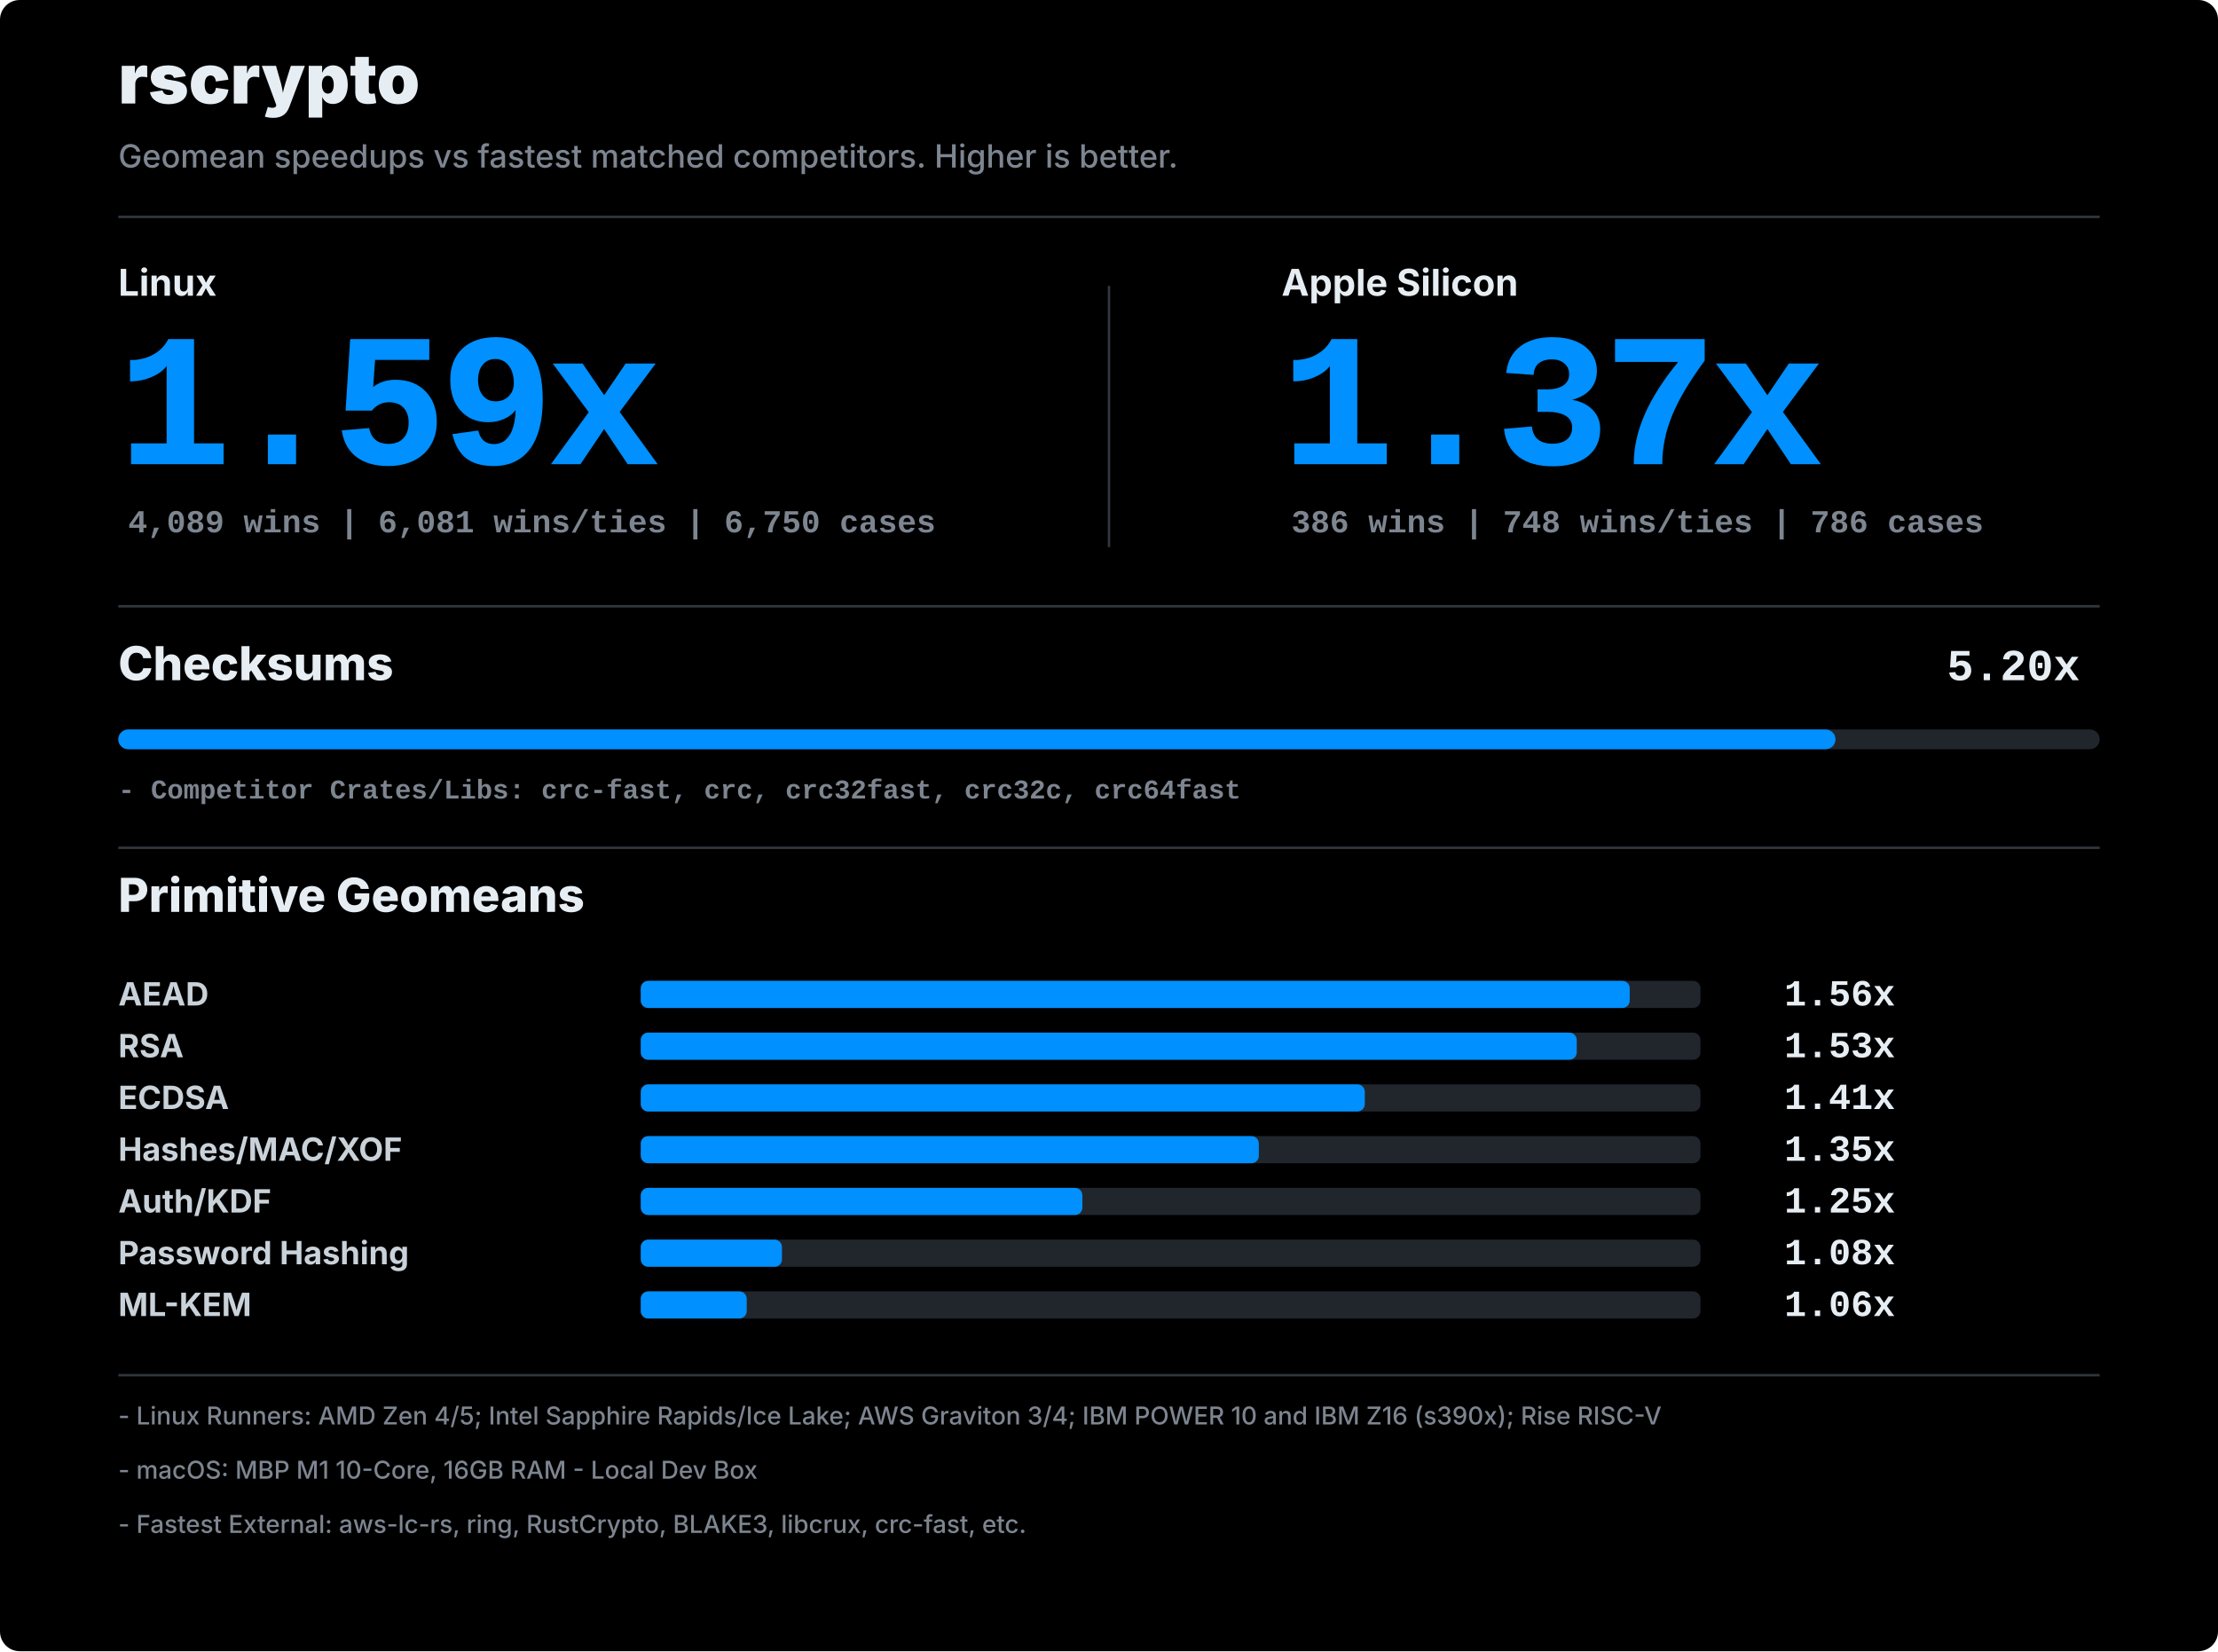
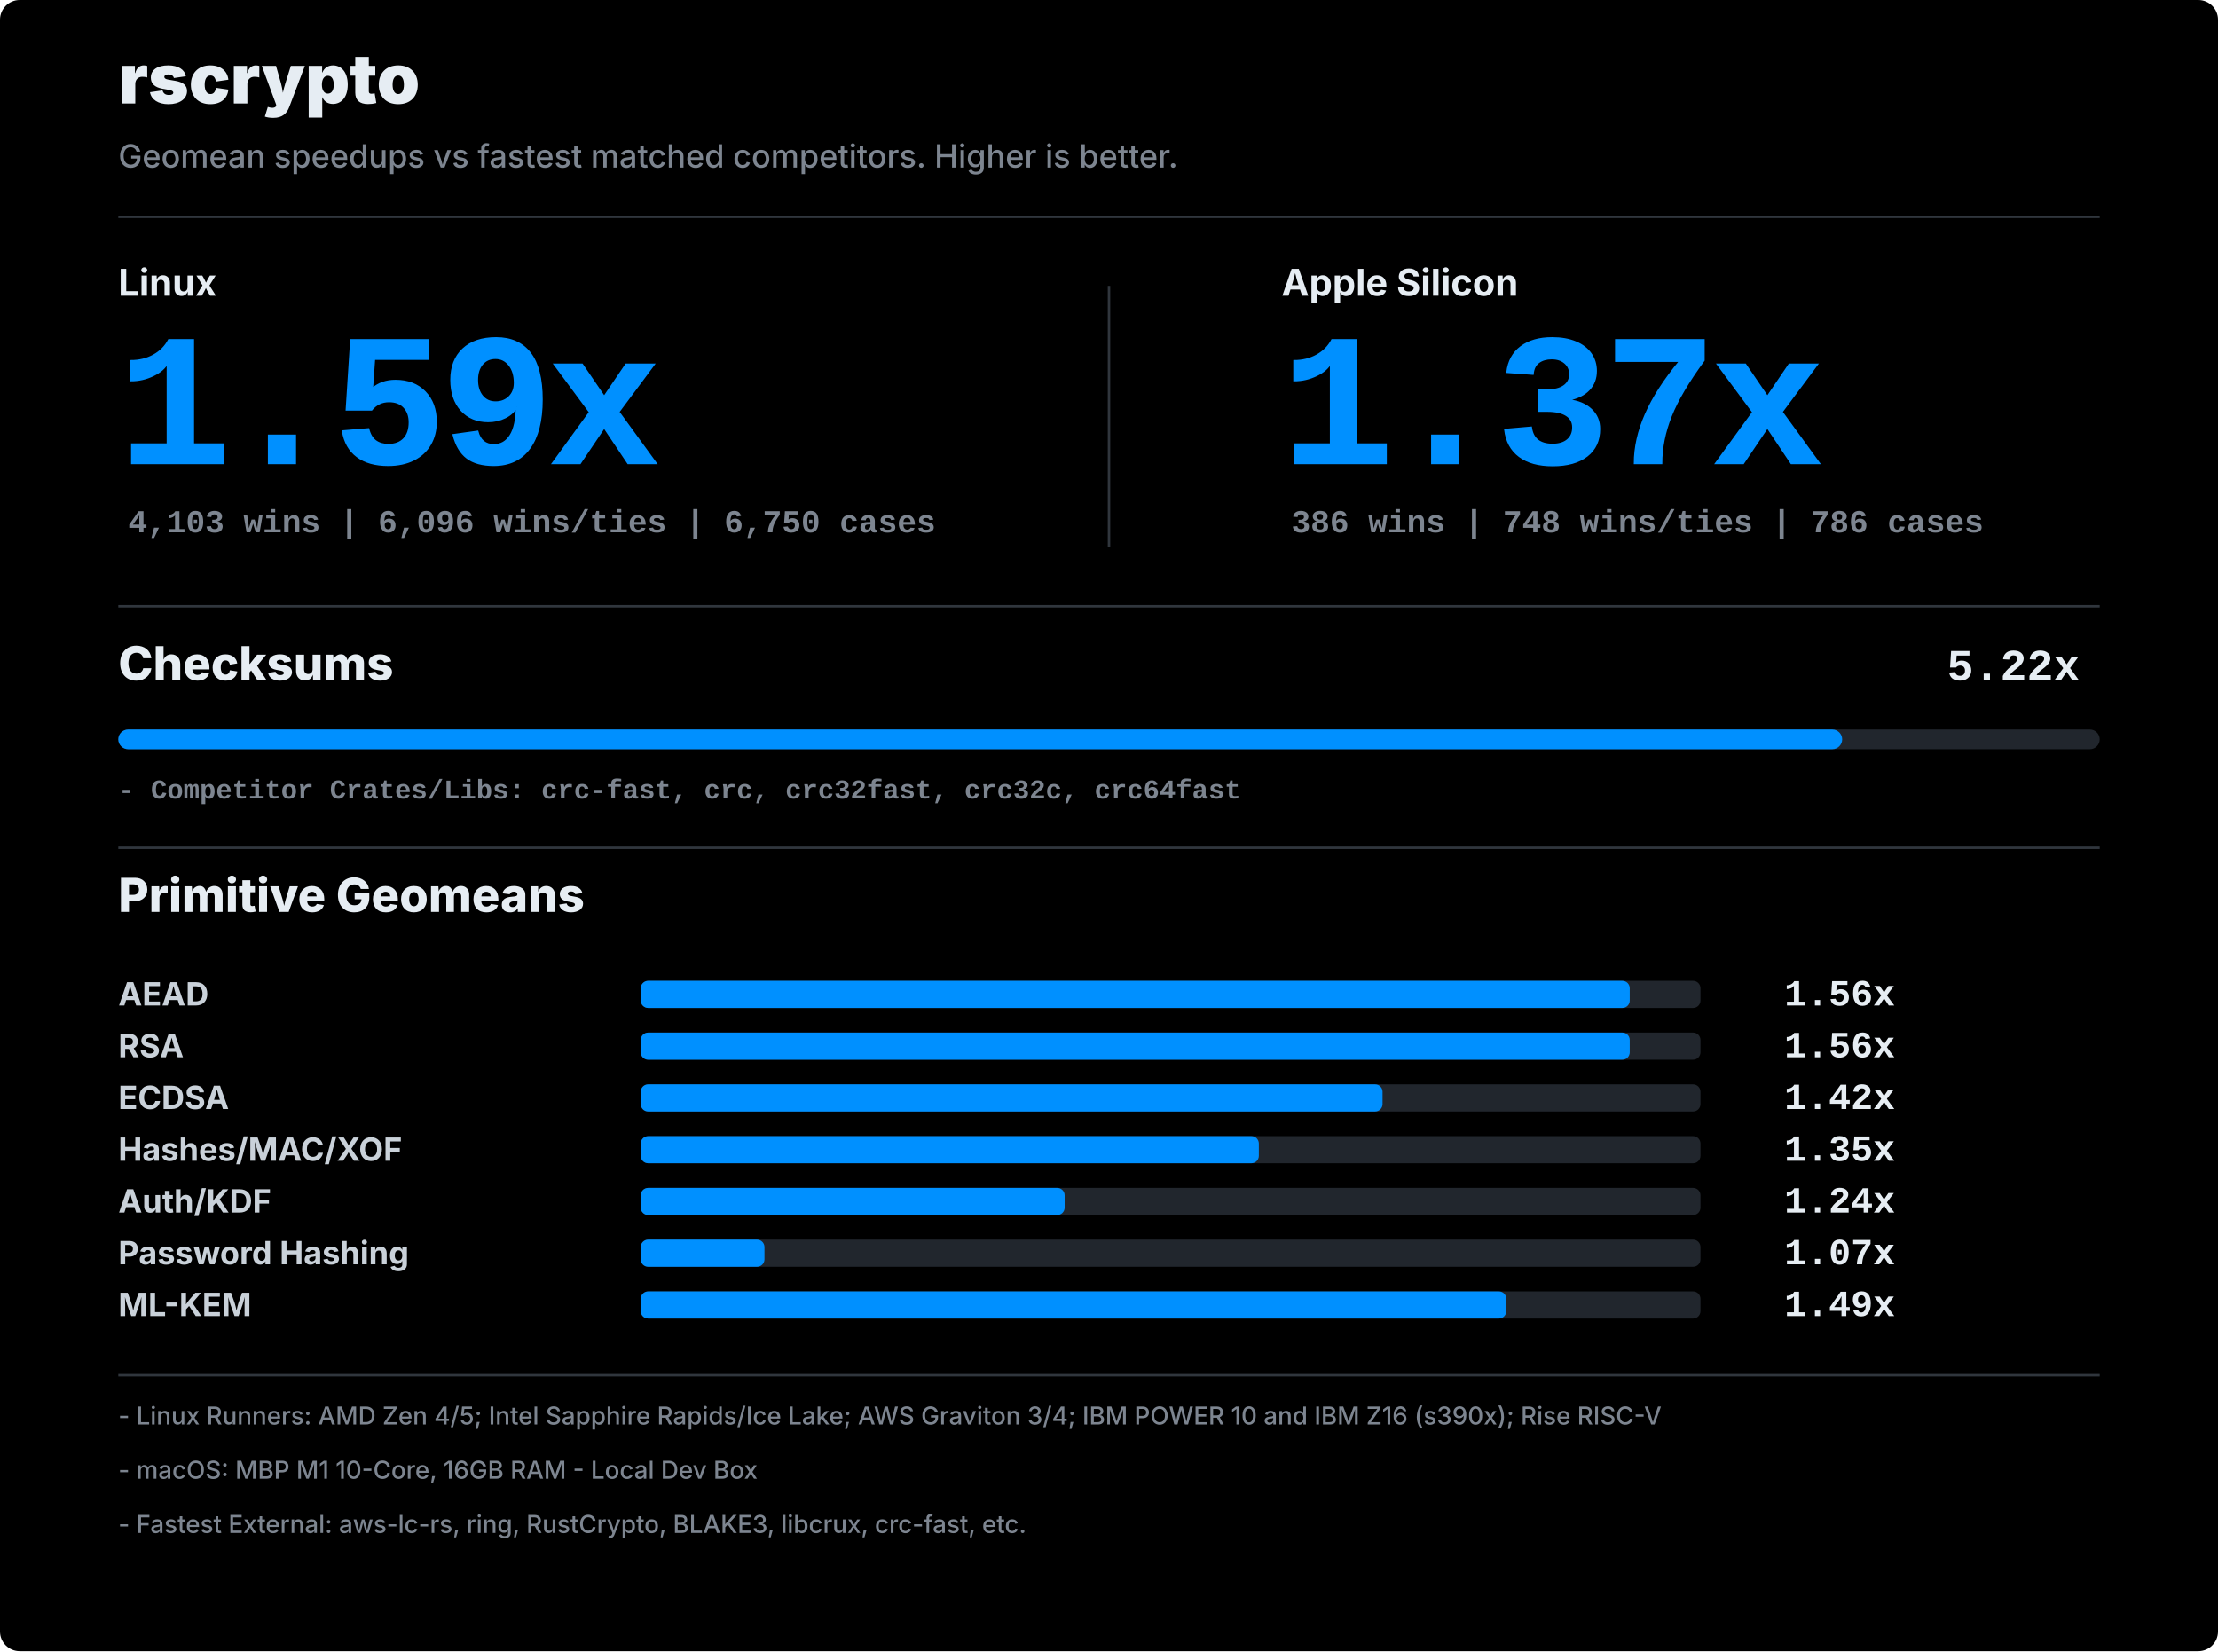
<svg xmlns="http://www.w3.org/2000/svg" viewBox="0 0 900 670">
  <style>
text.sans { font-family: ui-sans-serif, -apple-system, BlinkMacSystemFont, 'Segoe UI', sans-serif; }
text.mono { font-family: ui-monospace, SFMono-Regular, Menlo, Consolas, 'Liberation Mono', monospace; }
text.hero { letter-spacing: -2px; paint-order: stroke fill; stroke: #0090FF; stroke-width: 0.7px; }
</style>
  <rect x="0" y="0" width="900" height="670" fill="#000000" rx="8" />
  <text class="sans" x="48.0" y="42.0" text-anchor="start" font-size="28" font-weight="850" fill="#e6edf3">rscrypto</text>
  <text class="sans" x="48.0" y="68.0" text-anchor="start" font-size="13" font-weight="500" fill="#7d8590">Geomean speedups vs fastest matched competitors. Higher is better.</text>
  <line x1="48" y1="88" x2="852" y2="88" stroke="#30363d" stroke-width="1" />
  <text class="sans" x="48.0" y="120.0" text-anchor="start" font-size="15" font-weight="750" fill="#e6edf3">Linux</text>
  <text class="mono hero" x="48.0" y="188.0" text-anchor="start" font-size="76" font-weight="900" fill="#0090FF">1.59x</text>
-   <text class="mono" x="52.0" y="216.0" text-anchor="start" font-size="13" font-weight="550" fill="#7d8590">4,089 wins | 6,081 wins/ties | 6,750 cases</text>
+   <text class="mono" x="52.0" y="216.0" text-anchor="start" font-size="13" font-weight="550" fill="#7d8590">4,103 wins | 6,096 wins/ties | 6,750 cases</text>
  <text class="sans" x="520.0" y="120.0" text-anchor="start" font-size="15" font-weight="750" fill="#e6edf3">Apple Silicon</text>
  <text class="mono hero" x="520.0" y="188.0" text-anchor="start" font-size="76" font-weight="900" fill="#0090FF">1.37x</text>
  <text class="mono" x="524.0" y="216.0" text-anchor="start" font-size="13" font-weight="550" fill="#7d8590">386 wins | 748 wins/ties | 786 cases</text>
  <line x1="450" y1="116" x2="450" y2="222" stroke="#30363d" stroke-width="1" />
  <line x1="48" y1="246" x2="852" y2="246" stroke="#30363d" stroke-width="1" />
  <text class="sans" x="48.0" y="276.0" text-anchor="start" font-size="19" font-weight="800" fill="#e6edf3">Checksums</text>
-   <text class="mono" x="790.0" y="276.0" text-anchor="start" font-size="18" font-weight="900" fill="#e6edf3">5.20x</text>
+   <text class="mono" x="790.0" y="276.0" text-anchor="start" font-size="18" font-weight="900" fill="#e6edf3">5.22x</text>
  <rect x="48.0" y="296" width="804.0" height="8" fill="#21262d" rx="4" />
-   <rect x="48.0" y="296" width="696.8" height="8" fill="#0090FF" rx="4" />
+   <rect x="48.0" y="296" width="699.5" height="8" fill="#0090FF" rx="4" />
  <text class="mono" x="48.0" y="324.0" text-anchor="start" font-size="11" font-weight="550" fill="#7d8590">- Competitor Crates/Libs: crc-fast, crc, crc32fast, crc32c, crc64fast</text>
  <line x1="48" y1="344" x2="852" y2="344" stroke="#30363d" stroke-width="1" />
  <text class="sans" x="48.0" y="370.0" text-anchor="start" font-size="19" font-weight="800" fill="#e6edf3">Primitive Geomeans</text>
  <text class="sans" x="48.0" y="408.0" text-anchor="start" font-size="13" font-weight="700" fill="#c9d1d9">AEAD</text>
  <rect x="260.0" y="398.0" width="430.0" height="11.0" fill="#21262d" rx="3" />
  <rect x="260.0" y="398.0" width="401.3" height="11.0" fill="#0090FF" rx="3" />
  <text class="mono" x="724.0" y="408.0" text-anchor="start" font-size="15" font-weight="850" fill="#e6edf3">1.56x</text>
  <text class="sans" x="48.0" y="429.0" text-anchor="start" font-size="13" font-weight="700" fill="#c9d1d9">RSA</text>
  <rect x="260.0" y="419.0" width="430.0" height="11.0" fill="#21262d" rx="3" />
-   <rect x="260.0" y="419.0" width="379.8" height="11.0" fill="#0090FF" rx="3" />
-   <text class="mono" x="724.0" y="429.0" text-anchor="start" font-size="15" font-weight="850" fill="#e6edf3">1.53x</text>
+   <rect x="260.0" y="419.0" width="401.3" height="11.0" fill="#0090FF" rx="3" />
+   <text class="mono" x="724.0" y="429.0" text-anchor="start" font-size="15" font-weight="850" fill="#e6edf3">1.56x</text>
  <text class="sans" x="48.0" y="450.0" text-anchor="start" font-size="13" font-weight="700" fill="#c9d1d9">ECDSA</text>
  <rect x="260.0" y="440.0" width="430.0" height="11.0" fill="#21262d" rx="3" />
-   <rect x="260.0" y="440.0" width="293.8" height="11.0" fill="#0090FF" rx="3" />
-   <text class="mono" x="724.0" y="450.0" text-anchor="start" font-size="15" font-weight="850" fill="#e6edf3">1.41x</text>
+   <rect x="260.0" y="440.0" width="301.0" height="11.0" fill="#0090FF" rx="3" />
+   <text class="mono" x="724.0" y="450.0" text-anchor="start" font-size="15" font-weight="850" fill="#e6edf3">1.42x</text>
  <text class="sans" x="48.0" y="471.0" text-anchor="start" font-size="13" font-weight="700" fill="#c9d1d9">Hashes/MAC/XOF</text>
  <rect x="260.0" y="461.0" width="430.0" height="11.0" fill="#21262d" rx="3" />
  <rect x="260.0" y="461.0" width="250.8" height="11.0" fill="#0090FF" rx="3" />
  <text class="mono" x="724.0" y="471.0" text-anchor="start" font-size="15" font-weight="850" fill="#e6edf3">1.35x</text>
  <text class="sans" x="48.0" y="492.0" text-anchor="start" font-size="13" font-weight="700" fill="#c9d1d9">Auth/KDF</text>
  <rect x="260.0" y="482.0" width="430.0" height="11.0" fill="#21262d" rx="3" />
-   <rect x="260.0" y="482.0" width="179.2" height="11.0" fill="#0090FF" rx="3" />
-   <text class="mono" x="724.0" y="492.0" text-anchor="start" font-size="15" font-weight="850" fill="#e6edf3">1.25x</text>
+   <rect x="260.0" y="482.0" width="172.0" height="11.0" fill="#0090FF" rx="3" />
+   <text class="mono" x="724.0" y="492.0" text-anchor="start" font-size="15" font-weight="850" fill="#e6edf3">1.24x</text>
  <text class="sans" x="48.0" y="513.0" text-anchor="start" font-size="13" font-weight="700" fill="#c9d1d9">Password Hashing</text>
  <rect x="260.0" y="503.0" width="430.0" height="11.0" fill="#21262d" rx="3" />
-   <rect x="260.0" y="503.0" width="57.3" height="11.0" fill="#0090FF" rx="3" />
-   <text class="mono" x="724.0" y="513.0" text-anchor="start" font-size="15" font-weight="850" fill="#e6edf3">1.08x</text>
+   <rect x="260.0" y="503.0" width="50.2" height="11.0" fill="#0090FF" rx="3" />
+   <text class="mono" x="724.0" y="513.0" text-anchor="start" font-size="15" font-weight="850" fill="#e6edf3">1.07x</text>
  <text class="sans" x="48.0" y="534.0" text-anchor="start" font-size="13" font-weight="700" fill="#c9d1d9">ML-KEM</text>
  <rect x="260.0" y="524.0" width="430.0" height="11.0" fill="#21262d" rx="3" />
-   <rect x="260.0" y="524.0" width="43.0" height="11.0" fill="#0090FF" rx="3" />
-   <text class="mono" x="724.0" y="534.0" text-anchor="start" font-size="15" font-weight="850" fill="#e6edf3">1.06x</text>
+   <rect x="260.0" y="524.0" width="351.2" height="11.0" fill="#0090FF" rx="3" />
+   <text class="mono" x="724.0" y="534.0" text-anchor="start" font-size="15" font-weight="850" fill="#e6edf3">1.49x</text>
  <line x1="48" y1="558" x2="852" y2="558" stroke="#30363d" stroke-width="1" />
  <text class="sans" x="48.0" y="578.0" text-anchor="start" font-size="10" font-weight="500" fill="#7d8590">- Linux Runners: AMD Zen 4/5; Intel Sapphire Rapids/Ice Lake; AWS Graviton 3/4; IBM POWER 10 and IBM Z16 (s390x); Rise RISC-V</text>
  <text class="sans" x="48.0" y="600.0" text-anchor="start" font-size="10" font-weight="500" fill="#7d8590">- macOS: MBP M1 10-Core, 16GB RAM - Local Dev Box</text>
  <text class="sans" x="48.0" y="622.0" text-anchor="start" font-size="10" font-weight="500" fill="#7d8590">- Fastest External: aws-lc-rs, ring, RustCrypto, BLAKE3, libcrux, crc-fast, etc.</text>
</svg>
